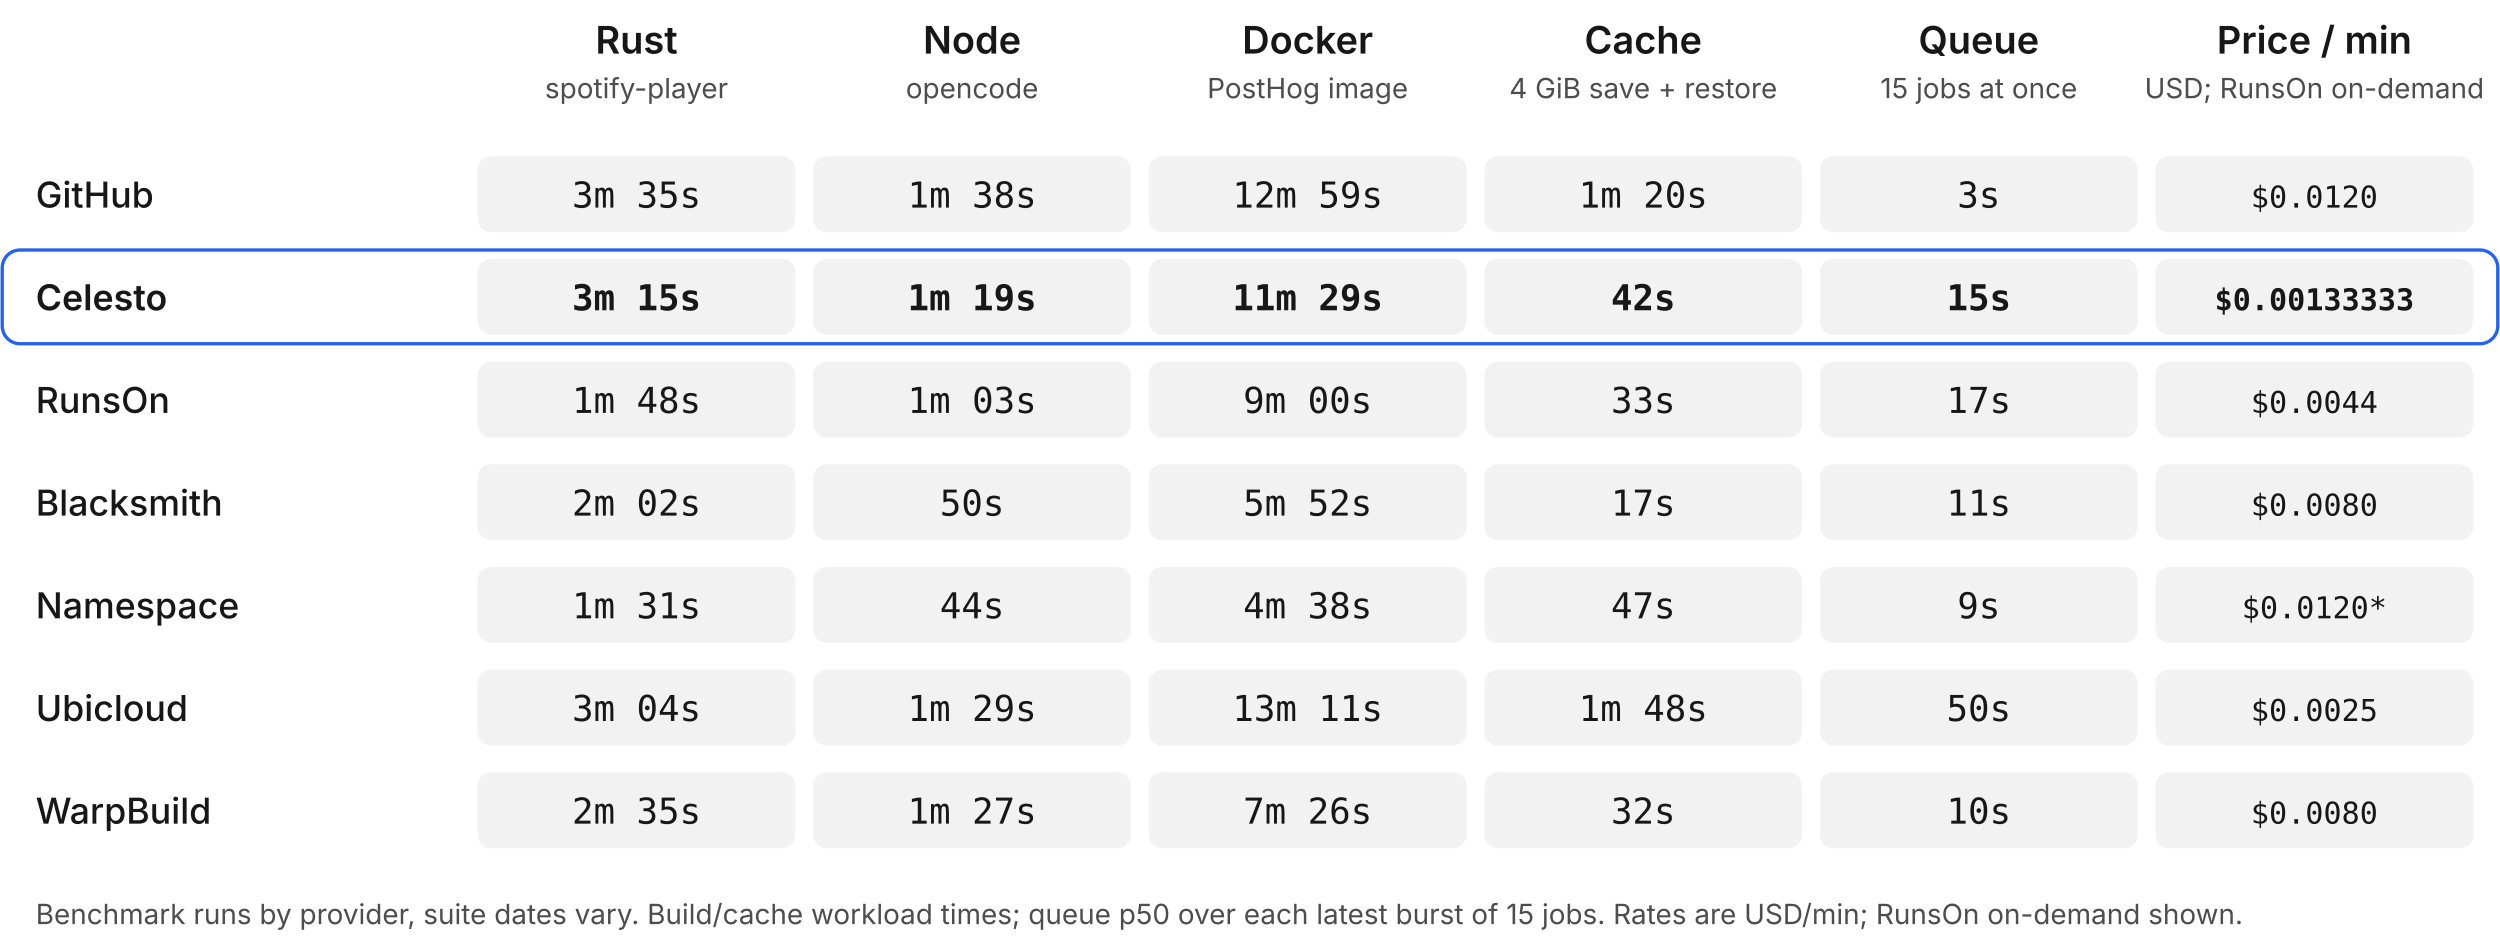
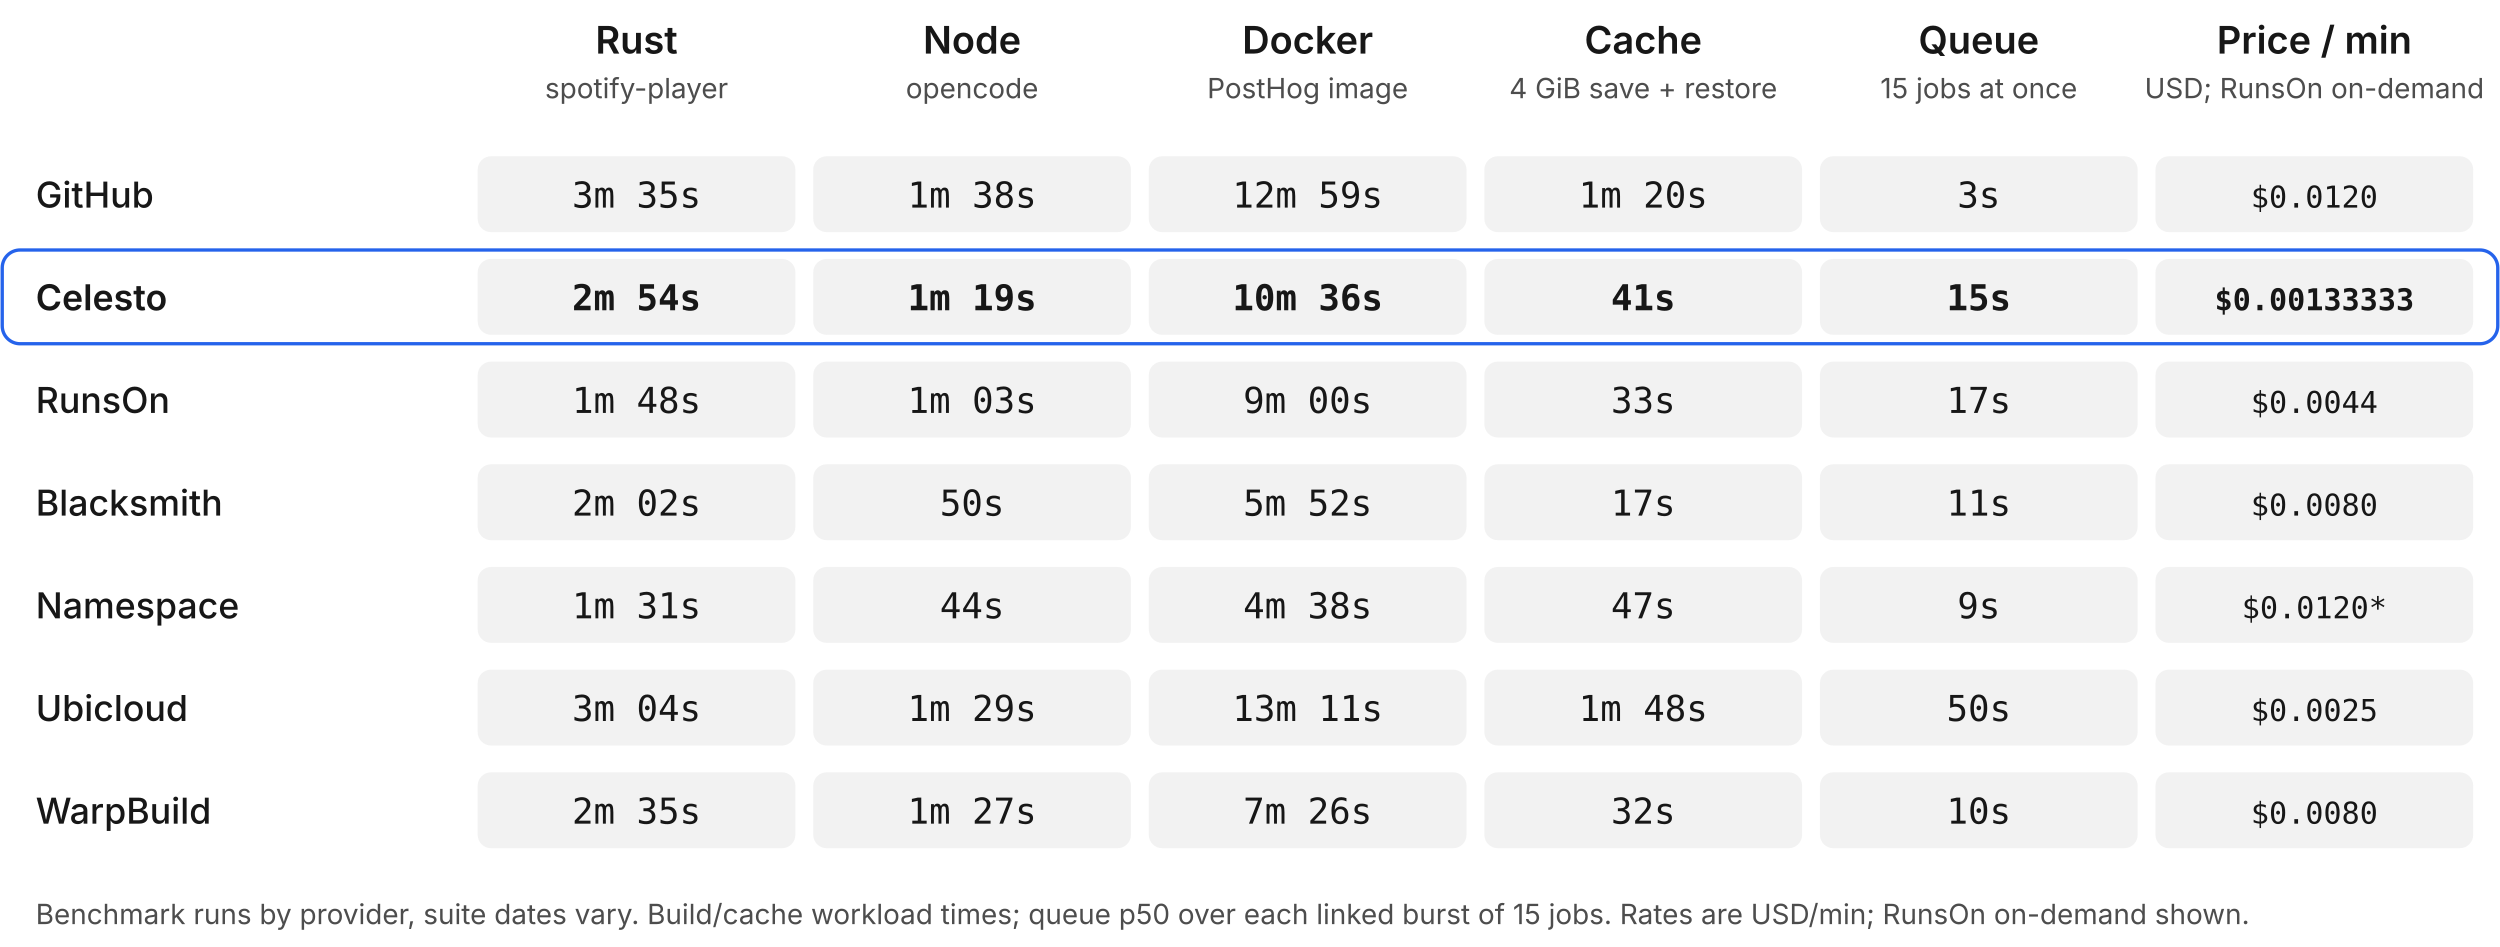
<svg xmlns="http://www.w3.org/2000/svg" viewBox="0 0 1120 424" font-family="Geist,Inter,-apple-system,BlinkMacSystemFont,Segoe UI,sans-serif">
  <style>.t{fill:#171717}.m{fill:#4d4d4d}.n{fill:#8f8f8f;fill-opacity:.12}</style>
  <text x="285.167" y="24" text-anchor="middle" font-size="17" font-weight="600" class="t">Rust</text>
  <text x="285.167" y="44" text-anchor="middle" font-size="12.5" class="m">spotify-player</text>
  <text x="435.5" y="24" text-anchor="middle" font-size="17" font-weight="600" class="t">Node</text>
  <text x="435.5" y="44" text-anchor="middle" font-size="12.5" class="m">opencode</text>
  <text x="585.833" y="24" text-anchor="middle" font-size="17" font-weight="600" class="t">Docker</text>
  <text x="585.833" y="44" text-anchor="middle" font-size="12.5" class="m">PostHog image</text>
  <text x="736.167" y="24" text-anchor="middle" font-size="17" font-weight="600" class="t">Cache</text>
  <text x="736.167" y="44" text-anchor="middle" font-size="12.5" class="m">4 GiB save + restore</text>
  <text x="886.5" y="24" text-anchor="middle" font-size="17" font-weight="600" class="t">Queue</text>
  <text x="886.5" y="44" text-anchor="middle" font-size="12.5" class="m">15 jobs at once</text>
  <text x="1036.833" y="24" text-anchor="middle" font-size="17" font-weight="600" class="t">Price / min</text>
  <text x="1036.833" y="44" text-anchor="middle" font-size="12.5" class="m">USD; RunsOn on-demand</text>
  <text x="16" y="93" font-size="16" font-weight="500" class="t">GitHub</text>
  <rect x="214" y="70" width="142.333" height="34" rx="6" class="n" />
  <text x="285.167" y="93" text-anchor="middle" font-size="16" font-weight="400" font-family="Geist Mono,SFMono-Regular,Menlo,Consolas,monospace" class="t">3m 35s</text>
  <rect x="364.333" y="70" width="142.333" height="34" rx="6" class="n" />
  <text x="435.5" y="93" text-anchor="middle" font-size="16" font-weight="400" font-family="Geist Mono,SFMono-Regular,Menlo,Consolas,monospace" class="t">1m 38s</text>
  <rect x="514.667" y="70" width="142.333" height="34" rx="6" class="n" />
  <text x="585.833" y="93" text-anchor="middle" font-size="16" font-weight="400" font-family="Geist Mono,SFMono-Regular,Menlo,Consolas,monospace" class="t">12m 59s</text>
  <rect x="665" y="70" width="142.333" height="34" rx="6" class="n" />
  <text x="736.167" y="93" text-anchor="middle" font-size="16" font-weight="400" font-family="Geist Mono,SFMono-Regular,Menlo,Consolas,monospace" class="t">1m 20s</text>
  <rect x="815.333" y="70" width="142.333" height="34" rx="6" class="n" />
  <text x="886.5" y="93" text-anchor="middle" font-size="16" font-weight="400" font-family="Geist Mono,SFMono-Regular,Menlo,Consolas,monospace" class="t">3s</text>
  <rect x="965.667" y="70" width="142.333" height="34" rx="6" class="n" />
  <text x="1036.833" y="93" text-anchor="middle" font-size="13.5" font-weight="400" font-family="Geist Mono,SFMono-Regular,Menlo,Consolas,monospace" class="t">$0.0120</text>
  <rect x="1" y="112" width="1118" height="42" rx="8" fill="none" stroke="#2563EB" stroke-width="1.5" />
  <text x="16" y="139" font-size="16" font-weight="600" class="t">Celesto</text>
  <rect x="214" y="116" width="142.333" height="34" rx="6" class="n" />
-   <text x="285.167" y="139" text-anchor="middle" font-size="16" font-weight="600" font-family="Geist Mono,SFMono-Regular,Menlo,Consolas,monospace" class="t">3m 15s</text>
+   <text x="285.167" y="139" text-anchor="middle" font-size="16" font-weight="600" font-family="Geist Mono,SFMono-Regular,Menlo,Consolas,monospace" class="t">2m 54s</text>
  <rect x="364.333" y="116" width="142.333" height="34" rx="6" class="n" />
  <text x="435.5" y="139" text-anchor="middle" font-size="16" font-weight="600" font-family="Geist Mono,SFMono-Regular,Menlo,Consolas,monospace" class="t">1m 19s</text>
  <rect x="514.667" y="116" width="142.333" height="34" rx="6" class="n" />
-   <text x="585.833" y="139" text-anchor="middle" font-size="16" font-weight="600" font-family="Geist Mono,SFMono-Regular,Menlo,Consolas,monospace" class="t">11m 29s</text>
+   <text x="585.833" y="139" text-anchor="middle" font-size="16" font-weight="600" font-family="Geist Mono,SFMono-Regular,Menlo,Consolas,monospace" class="t">10m 36s</text>
  <rect x="665" y="116" width="142.333" height="34" rx="6" class="n" />
-   <text x="736.167" y="139" text-anchor="middle" font-size="16" font-weight="600" font-family="Geist Mono,SFMono-Regular,Menlo,Consolas,monospace" class="t">42s</text>
+   <text x="736.167" y="139" text-anchor="middle" font-size="16" font-weight="600" font-family="Geist Mono,SFMono-Regular,Menlo,Consolas,monospace" class="t">41s</text>
  <rect x="815.333" y="116" width="142.333" height="34" rx="6" class="n" />
  <text x="886.5" y="139" text-anchor="middle" font-size="16" font-weight="600" font-family="Geist Mono,SFMono-Regular,Menlo,Consolas,monospace" class="t">15s</text>
  <rect x="965.667" y="116" width="142.333" height="34" rx="6" class="n" />
  <text x="1036.833" y="139" text-anchor="middle" font-size="13.5" font-weight="600" font-family="Geist Mono,SFMono-Regular,Menlo,Consolas,monospace" class="t">$0.00133333</text>
  <text x="16" y="185" font-size="16" font-weight="500" class="t">RunsOn</text>
  <rect x="214" y="162" width="142.333" height="34" rx="6" class="n" />
  <text x="285.167" y="185" text-anchor="middle" font-size="16" font-weight="400" font-family="Geist Mono,SFMono-Regular,Menlo,Consolas,monospace" class="t">1m 48s</text>
  <rect x="364.333" y="162" width="142.333" height="34" rx="6" class="n" />
  <text x="435.5" y="185" text-anchor="middle" font-size="16" font-weight="400" font-family="Geist Mono,SFMono-Regular,Menlo,Consolas,monospace" class="t">1m 03s</text>
  <rect x="514.667" y="162" width="142.333" height="34" rx="6" class="n" />
  <text x="585.833" y="185" text-anchor="middle" font-size="16" font-weight="400" font-family="Geist Mono,SFMono-Regular,Menlo,Consolas,monospace" class="t">9m 00s</text>
  <rect x="665" y="162" width="142.333" height="34" rx="6" class="n" />
  <text x="736.167" y="185" text-anchor="middle" font-size="16" font-weight="400" font-family="Geist Mono,SFMono-Regular,Menlo,Consolas,monospace" class="t">33s</text>
  <rect x="815.333" y="162" width="142.333" height="34" rx="6" class="n" />
  <text x="886.5" y="185" text-anchor="middle" font-size="16" font-weight="400" font-family="Geist Mono,SFMono-Regular,Menlo,Consolas,monospace" class="t">17s</text>
  <rect x="965.667" y="162" width="142.333" height="34" rx="6" class="n" />
  <text x="1036.833" y="185" text-anchor="middle" font-size="13.5" font-weight="400" font-family="Geist Mono,SFMono-Regular,Menlo,Consolas,monospace" class="t">$0.0044</text>
  <text x="16" y="231" font-size="16" font-weight="500" class="t">Blacksmith</text>
  <rect x="214" y="208" width="142.333" height="34" rx="6" class="n" />
  <text x="285.167" y="231" text-anchor="middle" font-size="16" font-weight="400" font-family="Geist Mono,SFMono-Regular,Menlo,Consolas,monospace" class="t">2m 02s</text>
  <rect x="364.333" y="208" width="142.333" height="34" rx="6" class="n" />
  <text x="435.5" y="231" text-anchor="middle" font-size="16" font-weight="400" font-family="Geist Mono,SFMono-Regular,Menlo,Consolas,monospace" class="t">50s</text>
  <rect x="514.667" y="208" width="142.333" height="34" rx="6" class="n" />
  <text x="585.833" y="231" text-anchor="middle" font-size="16" font-weight="400" font-family="Geist Mono,SFMono-Regular,Menlo,Consolas,monospace" class="t">5m 52s</text>
  <rect x="665" y="208" width="142.333" height="34" rx="6" class="n" />
  <text x="736.167" y="231" text-anchor="middle" font-size="16" font-weight="400" font-family="Geist Mono,SFMono-Regular,Menlo,Consolas,monospace" class="t">17s</text>
  <rect x="815.333" y="208" width="142.333" height="34" rx="6" class="n" />
  <text x="886.5" y="231" text-anchor="middle" font-size="16" font-weight="400" font-family="Geist Mono,SFMono-Regular,Menlo,Consolas,monospace" class="t">11s</text>
  <rect x="965.667" y="208" width="142.333" height="34" rx="6" class="n" />
  <text x="1036.833" y="231" text-anchor="middle" font-size="13.5" font-weight="400" font-family="Geist Mono,SFMono-Regular,Menlo,Consolas,monospace" class="t">$0.0080</text>
  <text x="16" y="277" font-size="16" font-weight="500" class="t">Namespace</text>
  <rect x="214" y="254" width="142.333" height="34" rx="6" class="n" />
  <text x="285.167" y="277" text-anchor="middle" font-size="16" font-weight="400" font-family="Geist Mono,SFMono-Regular,Menlo,Consolas,monospace" class="t">1m 31s</text>
  <rect x="364.333" y="254" width="142.333" height="34" rx="6" class="n" />
  <text x="435.5" y="277" text-anchor="middle" font-size="16" font-weight="400" font-family="Geist Mono,SFMono-Regular,Menlo,Consolas,monospace" class="t">44s</text>
  <rect x="514.667" y="254" width="142.333" height="34" rx="6" class="n" />
  <text x="585.833" y="277" text-anchor="middle" font-size="16" font-weight="400" font-family="Geist Mono,SFMono-Regular,Menlo,Consolas,monospace" class="t">4m 38s</text>
  <rect x="665" y="254" width="142.333" height="34" rx="6" class="n" />
  <text x="736.167" y="277" text-anchor="middle" font-size="16" font-weight="400" font-family="Geist Mono,SFMono-Regular,Menlo,Consolas,monospace" class="t">47s</text>
  <rect x="815.333" y="254" width="142.333" height="34" rx="6" class="n" />
  <text x="886.5" y="277" text-anchor="middle" font-size="16" font-weight="400" font-family="Geist Mono,SFMono-Regular,Menlo,Consolas,monospace" class="t">9s</text>
  <rect x="965.667" y="254" width="142.333" height="34" rx="6" class="n" />
  <text x="1036.833" y="277" text-anchor="middle" font-size="13.5" font-weight="400" font-family="Geist Mono,SFMono-Regular,Menlo,Consolas,monospace" class="t">$0.0120*</text>
  <text x="16" y="323" font-size="16" font-weight="500" class="t">Ubicloud</text>
  <rect x="214" y="300" width="142.333" height="34" rx="6" class="n" />
  <text x="285.167" y="323" text-anchor="middle" font-size="16" font-weight="400" font-family="Geist Mono,SFMono-Regular,Menlo,Consolas,monospace" class="t">3m 04s</text>
  <rect x="364.333" y="300" width="142.333" height="34" rx="6" class="n" />
  <text x="435.5" y="323" text-anchor="middle" font-size="16" font-weight="400" font-family="Geist Mono,SFMono-Regular,Menlo,Consolas,monospace" class="t">1m 29s</text>
  <rect x="514.667" y="300" width="142.333" height="34" rx="6" class="n" />
  <text x="585.833" y="323" text-anchor="middle" font-size="16" font-weight="400" font-family="Geist Mono,SFMono-Regular,Menlo,Consolas,monospace" class="t">13m 11s</text>
  <rect x="665" y="300" width="142.333" height="34" rx="6" class="n" />
  <text x="736.167" y="323" text-anchor="middle" font-size="16" font-weight="400" font-family="Geist Mono,SFMono-Regular,Menlo,Consolas,monospace" class="t">1m 48s</text>
  <rect x="815.333" y="300" width="142.333" height="34" rx="6" class="n" />
  <text x="886.5" y="323" text-anchor="middle" font-size="16" font-weight="400" font-family="Geist Mono,SFMono-Regular,Menlo,Consolas,monospace" class="t">50s</text>
  <rect x="965.667" y="300" width="142.333" height="34" rx="6" class="n" />
  <text x="1036.833" y="323" text-anchor="middle" font-size="13.5" font-weight="400" font-family="Geist Mono,SFMono-Regular,Menlo,Consolas,monospace" class="t">$0.0025</text>
  <text x="16" y="369" font-size="16" font-weight="500" class="t">WarpBuild</text>
  <rect x="214" y="346" width="142.333" height="34" rx="6" class="n" />
  <text x="285.167" y="369" text-anchor="middle" font-size="16" font-weight="400" font-family="Geist Mono,SFMono-Regular,Menlo,Consolas,monospace" class="t">2m 35s</text>
  <rect x="364.333" y="346" width="142.333" height="34" rx="6" class="n" />
  <text x="435.5" y="369" text-anchor="middle" font-size="16" font-weight="400" font-family="Geist Mono,SFMono-Regular,Menlo,Consolas,monospace" class="t">1m 27s</text>
  <rect x="514.667" y="346" width="142.333" height="34" rx="6" class="n" />
  <text x="585.833" y="369" text-anchor="middle" font-size="16" font-weight="400" font-family="Geist Mono,SFMono-Regular,Menlo,Consolas,monospace" class="t">7m 26s</text>
  <rect x="665" y="346" width="142.333" height="34" rx="6" class="n" />
  <text x="736.167" y="369" text-anchor="middle" font-size="16" font-weight="400" font-family="Geist Mono,SFMono-Regular,Menlo,Consolas,monospace" class="t">32s</text>
  <rect x="815.333" y="346" width="142.333" height="34" rx="6" class="n" />
  <text x="886.5" y="369" text-anchor="middle" font-size="16" font-weight="400" font-family="Geist Mono,SFMono-Regular,Menlo,Consolas,monospace" class="t">10s</text>
  <rect x="965.667" y="346" width="142.333" height="34" rx="6" class="n" />
  <text x="1036.833" y="369" text-anchor="middle" font-size="13.5" font-weight="400" font-family="Geist Mono,SFMono-Regular,Menlo,Consolas,monospace" class="t">$0.0080</text>
-   <text x="16" y="414" font-size="12.5" class="m">Benchmark runs by provider, suite dates vary. Build/cache workload times; queue p50 over each latest burst of 15 jobs. Rates are USD/min; RunsOn on-demand shown.</text>
+   <text x="16" y="414" font-size="12.5" class="m">Benchmark runs by provider, suite dates vary. Build/cache workload times; queue p50 over each linked burst of 15 jobs. Rates are USD/min; RunsOn on-demand shown.</text>
</svg>
